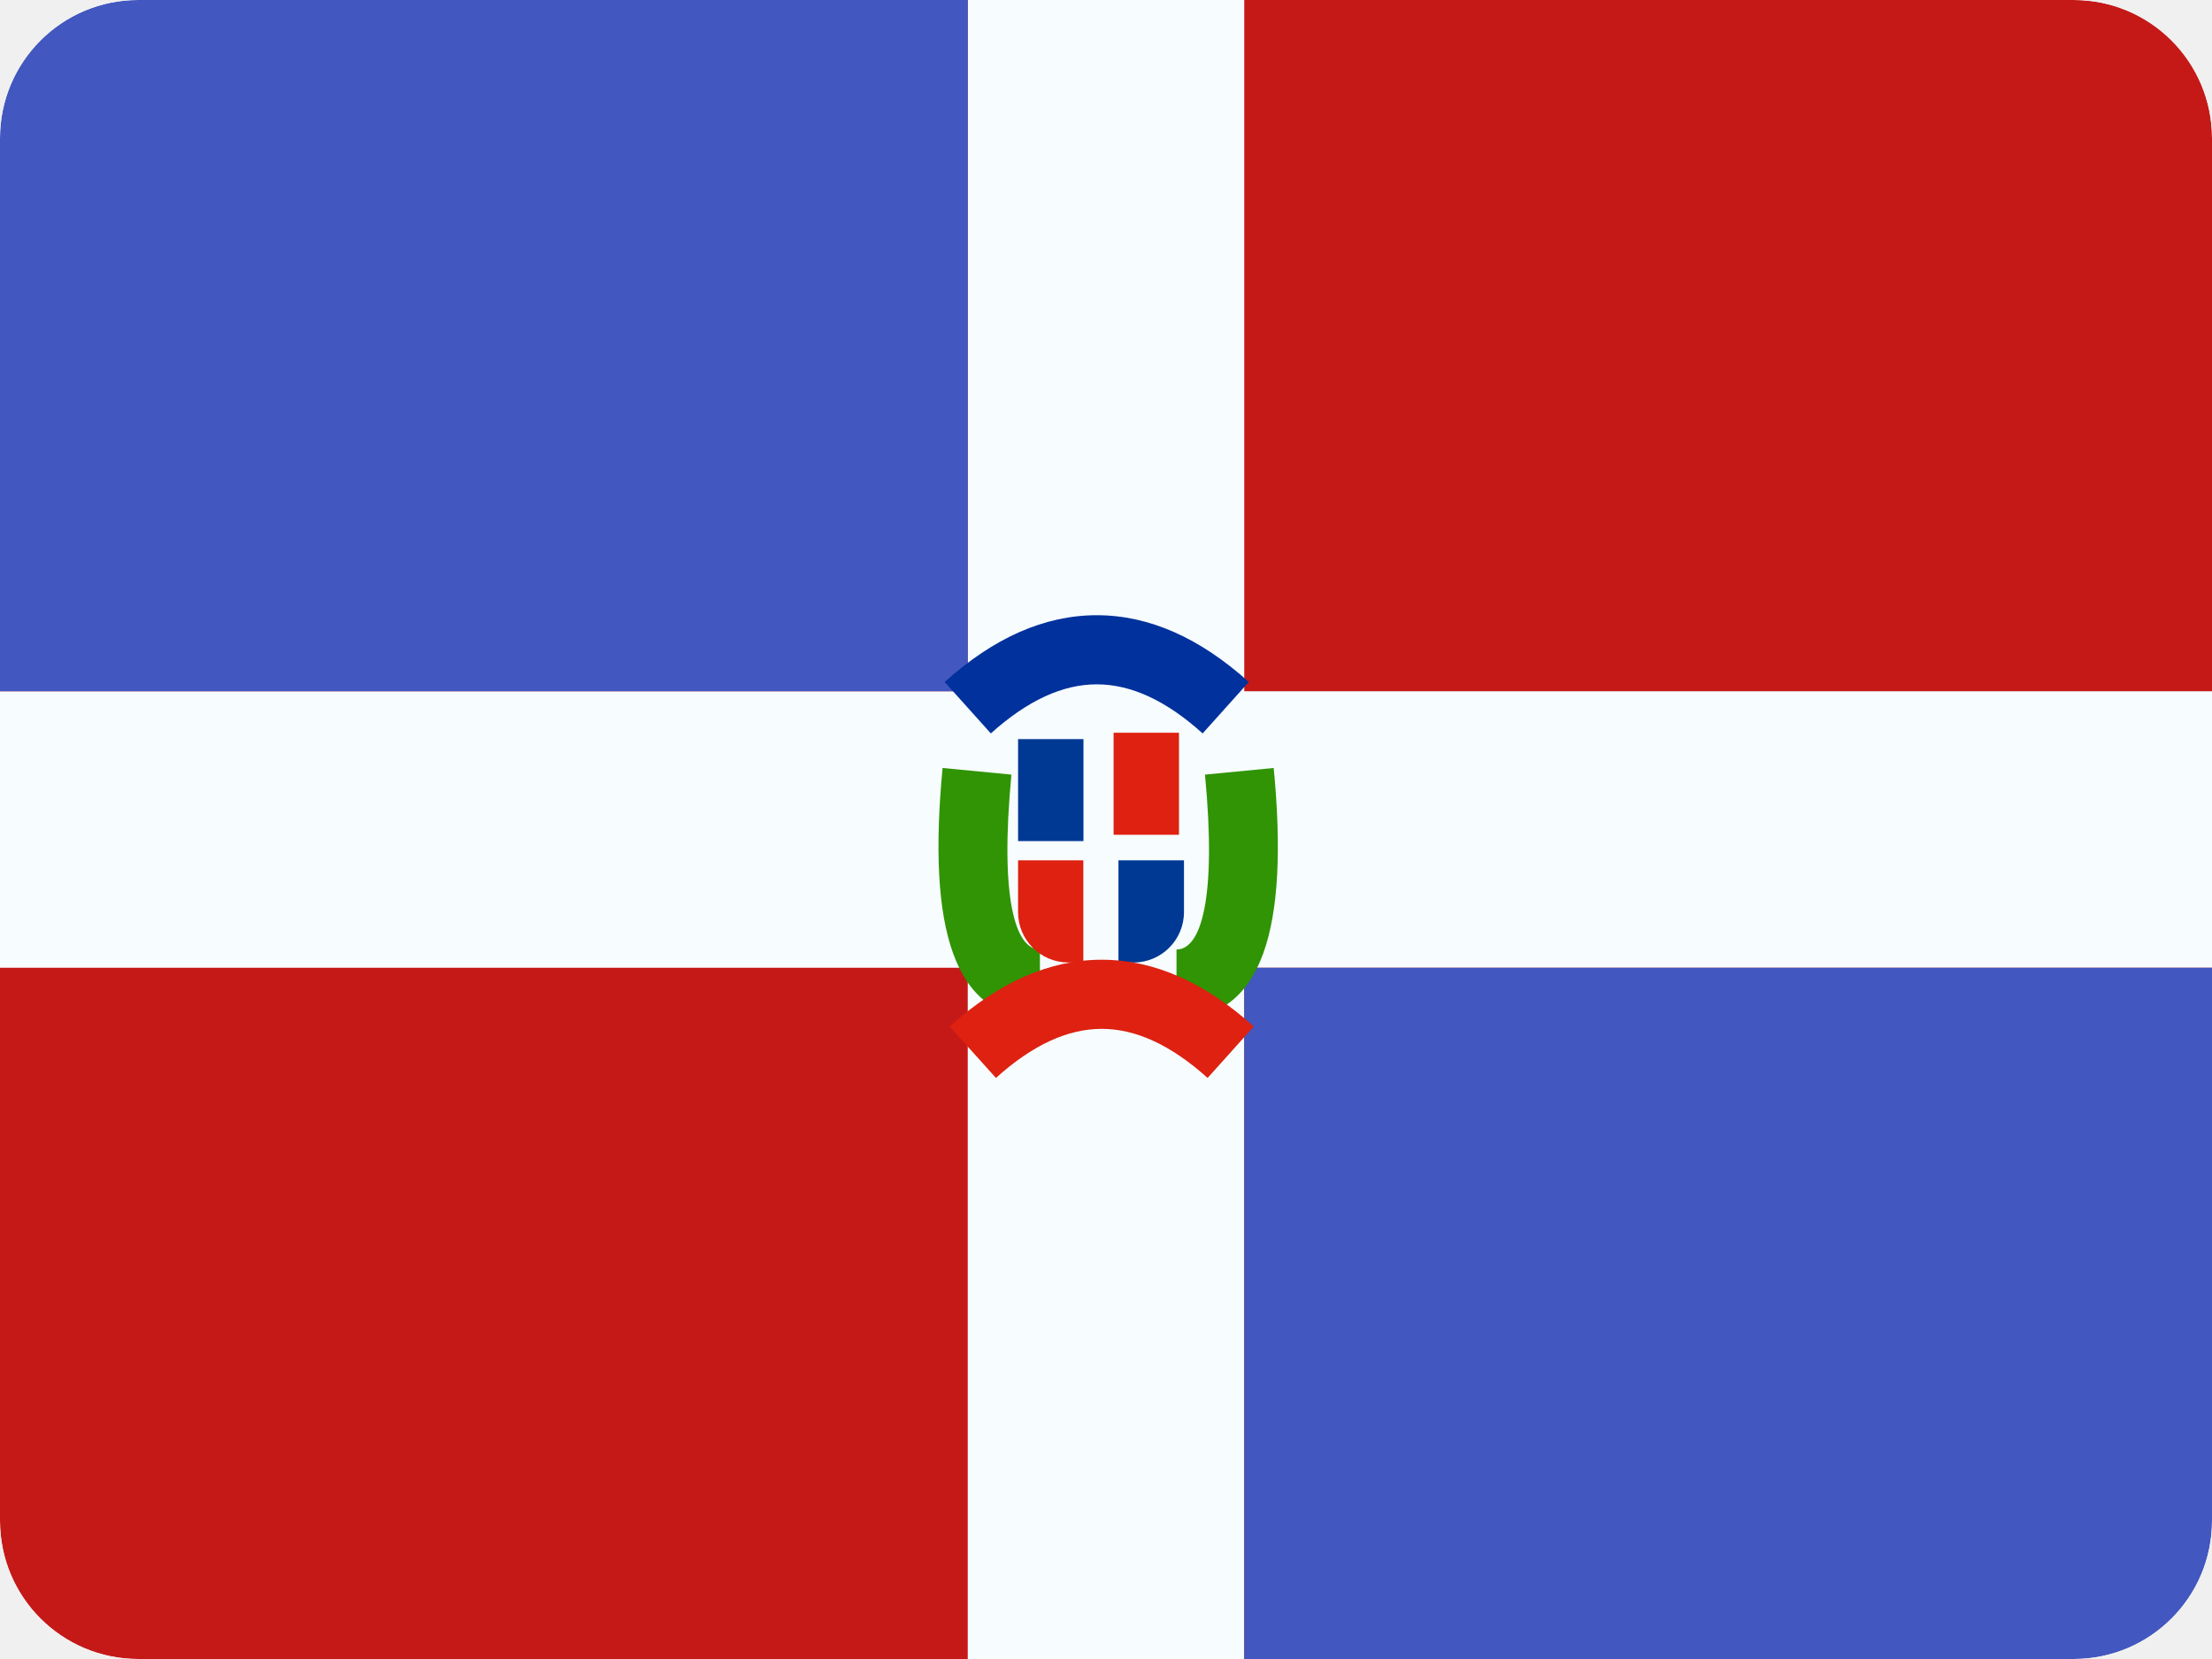
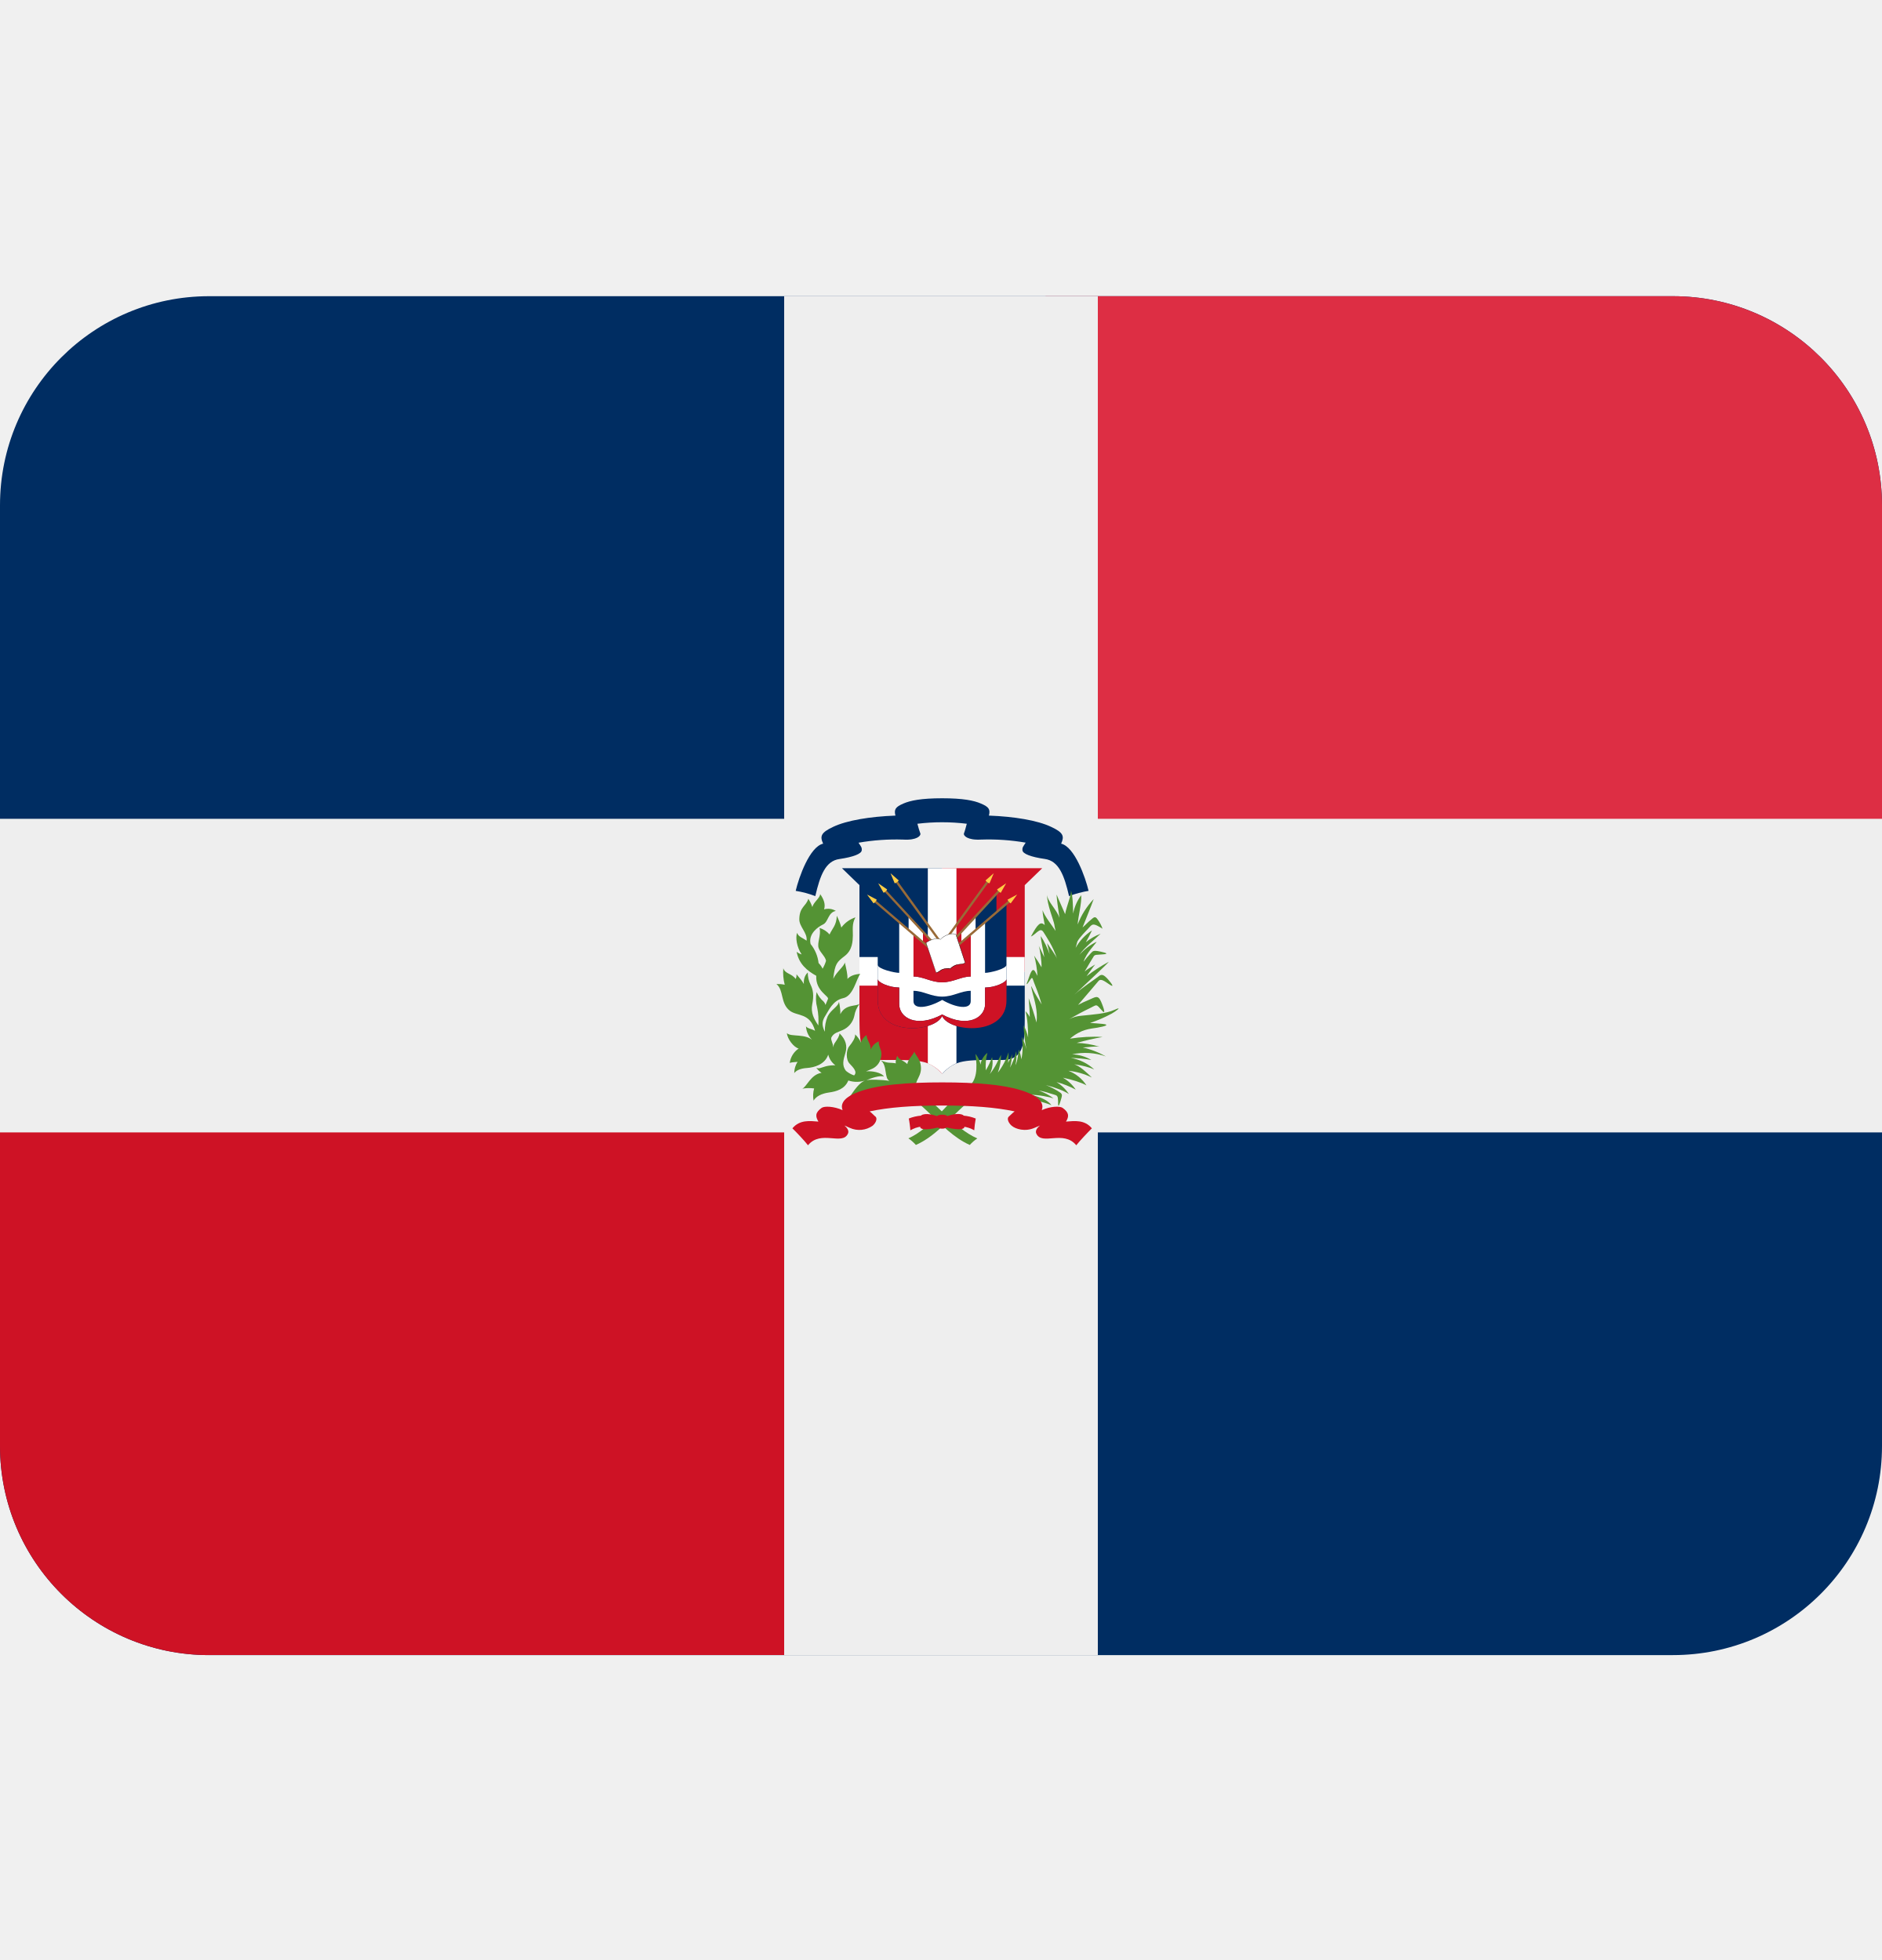
- <svg xmlns="http://www.w3.org/2000/svg" width="16" height="12" fill="none" viewBox="0 0 16 12">
+ <svg xmlns="http://www.w3.org/2000/svg" width="24" height="25" fill="none" viewBox="0 0 24 25">
  <g clip-path="url(#a)">
-     <mask id="b" width="16" height="12" x="0" y="0" maskUnits="userSpaceOnUse" style="mask-type:luminance">
-       <path fill="#fff" d="M0 0h16v12H0z" />
-     </mask>
-     <g mask="url(#b)">
-       <path fill="#C51918" fill-rule="evenodd" d="M0 0v12h16V0H0Z" clip-rule="evenodd" />
-       <mask id="c" width="16" height="12" x="0" y="0" maskUnits="userSpaceOnUse" style="mask-type:luminance">
-         <path fill="#fff" fill-rule="evenodd" d="M0 0v12h16V0H0Z" clip-rule="evenodd" />
-       </mask>
-       <g mask="url(#c)">
-         <path fill="#F7FCFF" fill-rule="evenodd" d="M7 0h2v5h7v2H9v5H7V7H0V5h7V0Z" clip-rule="evenodd" />
-         <path fill="#4257BF" d="M0 0h7v5H0zm9 7h7v5H9z" />
-         <path fill="#309404" d="m6.818 5.555.498.048c-.085.89.026 1.265.206 1.265v.5c-.623 0-.815-.65-.704-1.813Zm2.395 0-.497.048c.085.89-.026 1.265-.206 1.265v.5c.622 0 .815-.65.703-1.813Z" />
-         <path fill="#003994" d="M7.364 5.346h.473v.738h-.473zm.726.877h.474v.375c0 .2-.163.364-.364.364h-.11v-.739Z" />
-         <path fill="#DE2110" d="M8.055 5.3h.473v.738h-.473zm-.691.923h.472v.739h-.109a.364.364 0 0 1-.363-.364v-.375Z" />
-         <path fill="#00319C" d="m7.167 5.305-.334-.372c.353-.318.721-.483 1.1-.483.38 0 .747.165 1.1.483l-.334.372c-.267-.241-.521-.355-.766-.355-.244 0-.498.114-.766.355Z" />
-         <path fill="#DE2110" d="m7.204 7.797-.335-.372c.353-.318.721-.483 1.1-.483.38 0 .748.165 1.1.483l-.334.372c-.267-.24-.521-.355-.766-.355-.244 0-.498.114-.765.355Z" />
-       </g>
-     </g>
+     <path fill="#002D62" d="M24 18.444a2.667 2.667 0 0 1-2.667 2.667H2.667A2.667 2.667 0 0 1 0 18.444v-12a2.667 2.667 0 0 1 2.667-2.666h18.666A2.667 2.667 0 0 1 24 6.444v12Z" />
+     <path fill="#DD2E44" d="M21.333 3.778h-8v7.333H24V6.444a2.667 2.667 0 0 0-2.667-2.666Z" />
+     <path fill="#CE1225" d="M2.667 21.11h8v-7.332H0v4.666a2.667 2.667 0 0 0 2.667 2.667Z" />
+     <path fill="#EEE" d="M24 10.444H14V3.778h-4v6.666H0v4h10v6.667h4v-6.667h10v-4Z" />
+     <path fill="#002D62" d="M12.015 11.074h-1.278l.223.216v1.103h1.055v-1.319Zm0 2.624c.17-.185.286-.178.766-.178.257 0 .287-.174.287-.514v-.613h-1.053v1.305Z" />
+     <path fill="#CE1225" d="M12.015 13.698c-.17-.185-.286-.178-.768-.178-.257 0-.287-.174-.287-.514v-.613h1.055v1.305Zm0-2.624h1.276l-.223.216v1.103h-1.053v-1.319Z" />
+     <path fill="#fff" d="M12.197 13.562v-2.488h-.365v2.49a.461.461 0 0 1 .183.134.497.497 0 0 1 .182-.136Z" />
+     <path fill="#fff" d="M10.96 12.207h2.107v.365H10.96v-.365Z" />
+     <path fill="#002D62" d="m12.015 12.148.692-.738v.223l.128-.107v1.234c0 .458-.722.412-.821.201-.1.211-.821.257-.821-.201v-1.234l.128.107v-.223l.694.738Z" />
+     <path fill="#fff" d="M12.015 12.94c-.332.178-.548.038-.548-.132v-.212c-.128 0-.274-.066-.274-.108v-.182c0 .054.216.103.274.103v-.639l.12.096V11.7l.183.186v.131l-.12-.102v.54c.124 0 .221.074.365.074.142 0 .24-.074.364-.074v-.54l-.12.102v-.13l.182-.187v.166l.121-.096v.639c.058 0 .273-.05.273-.103v.182c0 .042-.145.108-.273.108v.212c0 .17-.216.31-.547.132v-.186c.178.103.364.128.364.016v-.132c-.124 0-.222.074-.364.074-.144 0-.241-.074-.366-.074v.132c0 .112.188.087.366-.016v.186Z" />
+     <path fill="#CE1225" d="M12.26 11.887v.13l.12-.101v.54c-.125 0-.223.074-.365.074-.144 0-.241-.074-.366-.074v-.54l.121.102v-.131l.245.262.244-.262Z" />
+     <path fill="#CE1225" d="M11.193 12.488v.272c0 .458.722.412.822.2.098.212.82.258.82-.2v-.272c0 .04-.145.108-.273.108v.212c0 .169-.216.31-.547.132-.332.178-.548.038-.548-.132v-.212c-.128 0-.274-.066-.274-.108Z" />
+     <path fill="#002D62" d="M12.292 10.632c.013-.033.025-.081.037-.125a2.61 2.61 0 0 0-.63 0c.012.044.025.092.038.125.008.026-.042.088-.22.077a2.778 2.778 0 0 0-.569.04c.033.05.045.06.041.098-.004.043-.106.084-.284.11-.178.024-.247.209-.308.473a1.237 1.237 0 0 0-.25-.067c.04-.172.178-.563.35-.602-.042-.093-.032-.14.129-.215.174-.082.469-.131.793-.143-.02-.079 0-.11.102-.154.088-.038.226-.067.494-.067.267 0 .406.029.493.067.103.043.123.075.103.154.324.012.619.061.792.143.161.074.171.122.129.215.172.04.31.43.35.602-.067.01-.18.039-.249.067-.061-.264-.13-.449-.309-.474-.178-.025-.28-.066-.285-.109-.004-.039.009-.049.041-.099a2.775 2.775 0 0 0-.569-.039c-.177.01-.226-.052-.219-.077Z" />
+     <path fill="#996B38" d="m12.015 12.211.848-.727.019.022-.867.742v-.037Zm0-.081.716-.778.021.02-.737.8v-.042Zm0-.107.569-.786.023.017-.592.818v-.049Zm0 .188-.849-.727-.019.022.868.742v-.037Z" />
+     <path fill="#996B38" d="m12.015 12.13-.717-.778-.02.02.737.8v-.042Zm0-.107-.57-.786-.024.017.594.818v-.049Z" />
+     <path fill="#FFCE46" d="m12.85 11.474.121-.064-.081.111c-.007.006-.046-.042-.04-.047Zm-.134-.13.115-.078-.068.12c-.007.006-.052-.037-.047-.042Zm-.147-.115.104-.091-.054.127c-.006.008-.055-.03-.05-.036Zm-1.39.245-.122-.064.082.111c.006.006.046-.042.04-.047Zm.133-.13-.113-.078.068.12c.006.006.051-.037.045-.042Zm.148-.115-.104-.091.053.127c.006.008.056-.03.051-.036Z" />
+     <path fill="#fff" d="M11.809 12.026c.033-.028.127-.073.182-.044.043-.05.144-.092.2-.063l.117.362c-.033.023-.099.011-.14.037-.011.006-.043.024-.049.038-.02-.01-.065-.004-.097.006-.03.009-.05.04-.085.044l-.128-.38Z" />
+     <path fill="#000" d="m11.939 12.41-.132-.384.001-.002c.036-.029.13-.071.185-.043.038-.047.143-.093.199-.063l.119.363c-.018.014-.042.017-.068.02a.179.179 0 0 0-.073.02c-.015.008-.043.024-.048.037a.202.202 0 0 0-.098.007c-.013.004-.023.012-.035.02a.124.124 0 0 1-.05.025Zm-.128-.384.129.38a.136.136 0 0 0 .046-.025.14.14 0 0 1 .036-.02c.03-.01.076-.017.099-.007.002-.012.03-.028.044-.036a.192.192 0 0 1 .077-.021.139.139 0 0 0 .065-.017l-.119-.36c-.05-.026-.15.013-.195.064-.054-.028-.146.014-.182.042Z" />
+     <path fill="#549334" d="M13.138 13.964c.109 0 .253.03.298.046a.692.692 0 0 0-.19-.1c.1.016.125.033.191.05.046.013.054.018.056.084 0 .045 0 .103.028.01.025-.084.034-.096-.01-.124a.916.916 0 0 0-.174-.09c.128.033.232.074.294.115a.494.494 0 0 0-.158-.153c.075.018.175.058.245.096a.495.495 0 0 0-.163-.152c.114.024.234.061.3.098a.48.48 0 0 0-.23-.186.873.873 0 0 1 .299.086c-.073-.07-.15-.144-.225-.169.103.014.199.04.255.066a.578.578 0 0 0-.3-.147c.079.002.179.01.263.026a.517.517 0 0 0-.245-.072.797.797 0 0 1 .431.027 1.057 1.057 0 0 0-.295-.114c.063-.003.154-.018.213-.01a1.107 1.107 0 0 0-.29-.049 3.28 3.28 0 0 1 .329-.075c-.133-.009-.282 0-.415.021.147-.124.254-.124.349-.14.095-.017.166-.038.067-.048a3.412 3.412 0 0 0-.16-.012 1.71 1.71 0 0 0 .277-.12c.043-.023.15-.1.035-.048-.114.052-.277.06-.425.076a.407.407 0 0 0-.153.043c.08-.046.17-.095.264-.14.094-.045.074-.06.156.033.039.046.036 0-.015-.119-.041-.092-.077-.05-.167-.014a1.18 1.18 0 0 0-.125.059c.052-.062.232-.27.261-.306.032-.035.08.006.141.046.059.04.039.002-.017-.063-.057-.064-.084-.074-.121-.043-.037.032-.217.146-.317.241.184-.174.397-.37.446-.426-.106.057-.2.12-.285.185.03-.04.083-.118.11-.15-.042.028-.1.058-.134.09.05-.088.101-.169.109-.183.011-.023.023-.028.04-.03l.094-.007c.053-.004.032-.016.009-.022-.148-.038-.142-.022-.175.01a1.323 1.323 0 0 0-.091.107c.037-.115.15-.223.167-.255a.68.68 0 0 0-.218.166c.052-.085.218-.216.268-.268a.709.709 0 0 0-.188.108c.028-.048.054-.099.078-.15a.632.632 0 0 0-.208.222 1.25 1.25 0 0 1 .022-.08c.03-.057.11-.135.151-.18.042-.046.051-.059.17.016a.438.438 0 0 0-.061-.116c-.034-.052-.05-.03-.097.01-.026.02-.05.05-.097.09.051-.13.11-.27.142-.362a.975.975 0 0 0-.204.324c.004-.092.054-.278.045-.374a.575.575 0 0 0-.103.235c-.002-.1-.004-.225-.028-.297.007.062-.057.204-.074.304-.04-.095-.084-.186-.109-.25.002.05.016.164.037.298-.033-.103-.154-.21-.158-.294-.003.12.084.324.093.382.001.018.009.046.015.078-.041-.066-.14-.186-.166-.265 0 .05.019.136.028.19-.052-.048-.088-.02-.176.146.028-.009.062-.045.086-.062.025-.017.048-.035.075.008.033.055.123.18.172.34-.014-.046-.097-.154-.127-.201.007.022.022.097.032.14a1.102 1.102 0 0 0-.112-.23c-.002.054.038.206.044.27-.024-.055-.05-.104-.07-.145.015.043.038.195.035.273a1.654 1.654 0 0 0-.095-.149c.022.063.04.187.043.258a.66.66 0 0 0-.03-.055c-.041-.066-.069.054-.093.116-.026.062-.012.054.016.011.044-.066.038-.057.064.015.016.042.06.144.097.278-.036-.059-.086-.137-.113-.195-.027-.058-.029-.055 0 .06.019.076.066.216.047.365a4.153 4.153 0 0 0-.1-.31c.006.065.014.188.014.24a.27.27 0 0 0-.055-.074c.027.088.034.24.034.334a.636.636 0 0 0-.056-.153c-.002.069.017.23.034.304a.69.69 0 0 0-.06-.158.76.76 0 0 1-.004.287.541.541 0 0 0-.032-.126c-.007.04-.016.152-.044.2a.54.54 0 0 0 .011-.178.957.957 0 0 1-.08.21.944.944 0 0 0 .029-.176c-.01.043-.039.078-.055.116a.69.69 0 0 0 .007-.137.816.816 0 0 1-.136.26.675.675 0 0 0 .041-.227c-.053.094-.058.134-.143.246a.33.33 0 0 0 .028-.216.97.97 0 0 1-.079.168.628.628 0 0 1 .02-.222c-.037.024-.087.096-.087.15a.31.31 0 0 0-.066-.138c.028.186.018.347-.094.421-.248.163-.458.523-.761.657.021.012.07.054.096.084.29-.128.485-.417.71-.578.107-.058.351.071.621.001.104-.027.307.033.398.07-.043-.057-.125-.104-.271-.133Z" />
+     <path fill="#549334" d="M11.05 13.777c.05-.009.187-.007.295.01-.072-.027-.026-.198-.113-.262.09.041.127.027.175.035l.016.004a.162.162 0 0 1 .021-.098c.012.045.062.055.105.088l.022.019c.002-.054.08-.125.089-.16.017.048.06.082.077.15.041.175-.096.211-.046.336.248.163.469.487.772.622a.491.491 0 0 0-.096.083c-.402-.178-.661-.693-1.029-.718l-.028.01c-.091.045-.177.078-.257.06a.358.358 0 0 0-.22.04c.102-.157.154-.202.217-.22a.346.346 0 0 1-.232.006c-.045.11-.152.14-.247.153-.096.013-.166.051-.196.104a.353.353 0 0 1 .007-.156.511.511 0 0 0-.151.003c.056-.022.108-.182.246-.202a.254.254 0 0 1-.068-.065c.033.019.062-.002.122-.018a.434.434 0 0 1 .122-.013.242.242 0 0 1-.091-.136c-.043.129-.184.164-.267.17-.1.006-.148.039-.166.066 0-.061.02-.111.042-.144-.041.004-.079.005-.1.014a.264.264 0 0 1 .114-.184c-.061-.014-.145-.121-.15-.197.048.055.245-.002.341.105a.27.27 0 0 1-.098-.191c.022.03.07.03.116.057-.065-.235-.227-.182-.323-.257-.122-.096-.073-.262-.17-.34.042 0 .078.002.106.01a.642.642 0 0 1-.018-.211c.024.074.106.064.158.137a.11.11 0 0 0 .01-.06c.038.044.072.083.094.124-.006-.079.026-.125.05-.146a.35.35 0 0 0 .037.158c.031.062.043.133.02.247-.021.108.023.19.078.27a.844.844 0 0 0-.015-.228.422.422 0 0 1-.007-.198.336.336 0 0 0 .09.122.1.1 0 0 1 .023.042l.032-.077c.013-.037-.16-.1-.15-.295-.116-.064-.221-.15-.25-.306a.195.195 0 0 0 .064.034c-.064-.096-.08-.216-.058-.276.016.05.066.062.121.1.013-.102-.096-.177-.093-.276.004-.158.086-.16.115-.258a.44.44 0 0 1 .051.105c.019-.066.099-.115.1-.165.042.06.072.127.05.195a.187.187 0 0 1 .15.02c-.101.019-.095.14-.162.172-.066.031-.191.119-.16.25a.47.47 0 0 1 .102.243c.02.02.038.044.051.072a.482.482 0 0 0 .044-.1c-.006-.051-.075-.108-.093-.16-.026-.066.034-.17.01-.26a.272.272 0 0 1 .128.083c.031-.072.09-.117.092-.238.024.047.045.1.058.15a.365.365 0 0 1 .18-.13c-.048.083-.031.165-.033.233-.002.068-.004.183-.103.259-.1.077-.126.098-.147.292.042-.091.143-.162.147-.21.02.086.037.153.034.212.034-.04.094-.061.164-.065-.05.058-.087.284-.22.31-.132.028-.185.162-.221.216-.045.069-.057.122-.011.212a.464.464 0 0 1 .036-.197c.044-.088.138-.125.144-.187.013.066.02.118.017.16.067-.134.207-.095.247-.134a.352.352 0 0 0-.069.158.256.256 0 0 1-.147.178c-.061.029-.114.034-.146.097-.008.037.024.069.024.125a.133.133 0 0 1 .018-.053c.038-.055.063-.096.063-.127.083.083.101.164.075.25-.027.089-.047.16.007.229.032.027.07.047.104.058.044-.044-.007-.097-.057-.15-.05-.05-.046-.173-.004-.223.041-.051.077-.104.074-.15a.327.327 0 0 1 .074.103.194.194 0 0 1 .071-.095c.007.073.054.106.054.185a.181.181 0 0 1 .104-.104c-.01.04.026.1.031.139.004.03 0 .064-.014.1a.193.193 0 0 1-.102.11c-.019.01-.049.02-.079.034.07-.01.2.014.229.066-.053-.02-.167.022-.223.045Z" />
+     <path fill="#CE1225" d="M12.08 14.236c-.013-.012-.033-.018-.065-.018s-.052.006-.065.018c-.13-.045-.215-.026-.215.015v.125c0 .022.048.048.224.006a.095.095 0 0 0 .056.014.093.093 0 0 0 .058-.016v.001c.177.043.225.016.225-.005v-.126c0-.041-.085-.061-.218-.014Z" />
+     <path fill="#CE1225" d="M12.285 14.23a.534.534 0 0 1 .158.037 1.399 1.399 0 0 0-.019.15.378.378 0 0 0-.139-.047v-.14Zm-.537 0a.538.538 0 0 0-.159.037c.007.027.02.127.02.15a.375.375 0 0 1 .138-.047v-.14h.001Z" />
+     <path fill="#CE1225" d="M12.015 14.101c.378 0 .682.023.924.075-.03.022-.056.052-.075.067-.022.019-.014.07.036.115.05.043.171.081.292.028l.07-.03c-.035.028-.063.066-.047.102.071.159.346-.05.51.15.044-.056.154-.172.199-.216-.093-.113-.223-.094-.33-.086.039-.064.043-.114-.043-.175-.035-.025-.156-.021-.266.029.02-.052.016-.138-.155-.213-.261-.117-.705-.141-1.115-.141-.41 0-.854.024-1.116.141-.171.075-.175.16-.154.213-.112-.05-.231-.054-.267-.029-.085.061-.08.11-.041.175-.108-.008-.238-.027-.332.086.046.044.156.16.199.216.164-.201.44.009.51-.15.016-.036-.012-.074-.045-.102l.068.03a.293.293 0 0 0 .292-.028c.05-.044.058-.096.036-.115-.02-.015-.044-.045-.075-.067.242-.052.546-.075.925-.075Z" />
  </g>
  <defs>
    <clipPath id="a">
-       <rect width="16" height="12" fill="#fff" rx="1" />
+       <path fill="#fff" d="M0 .444h24v24H0z" />
    </clipPath>
  </defs>
</svg>
